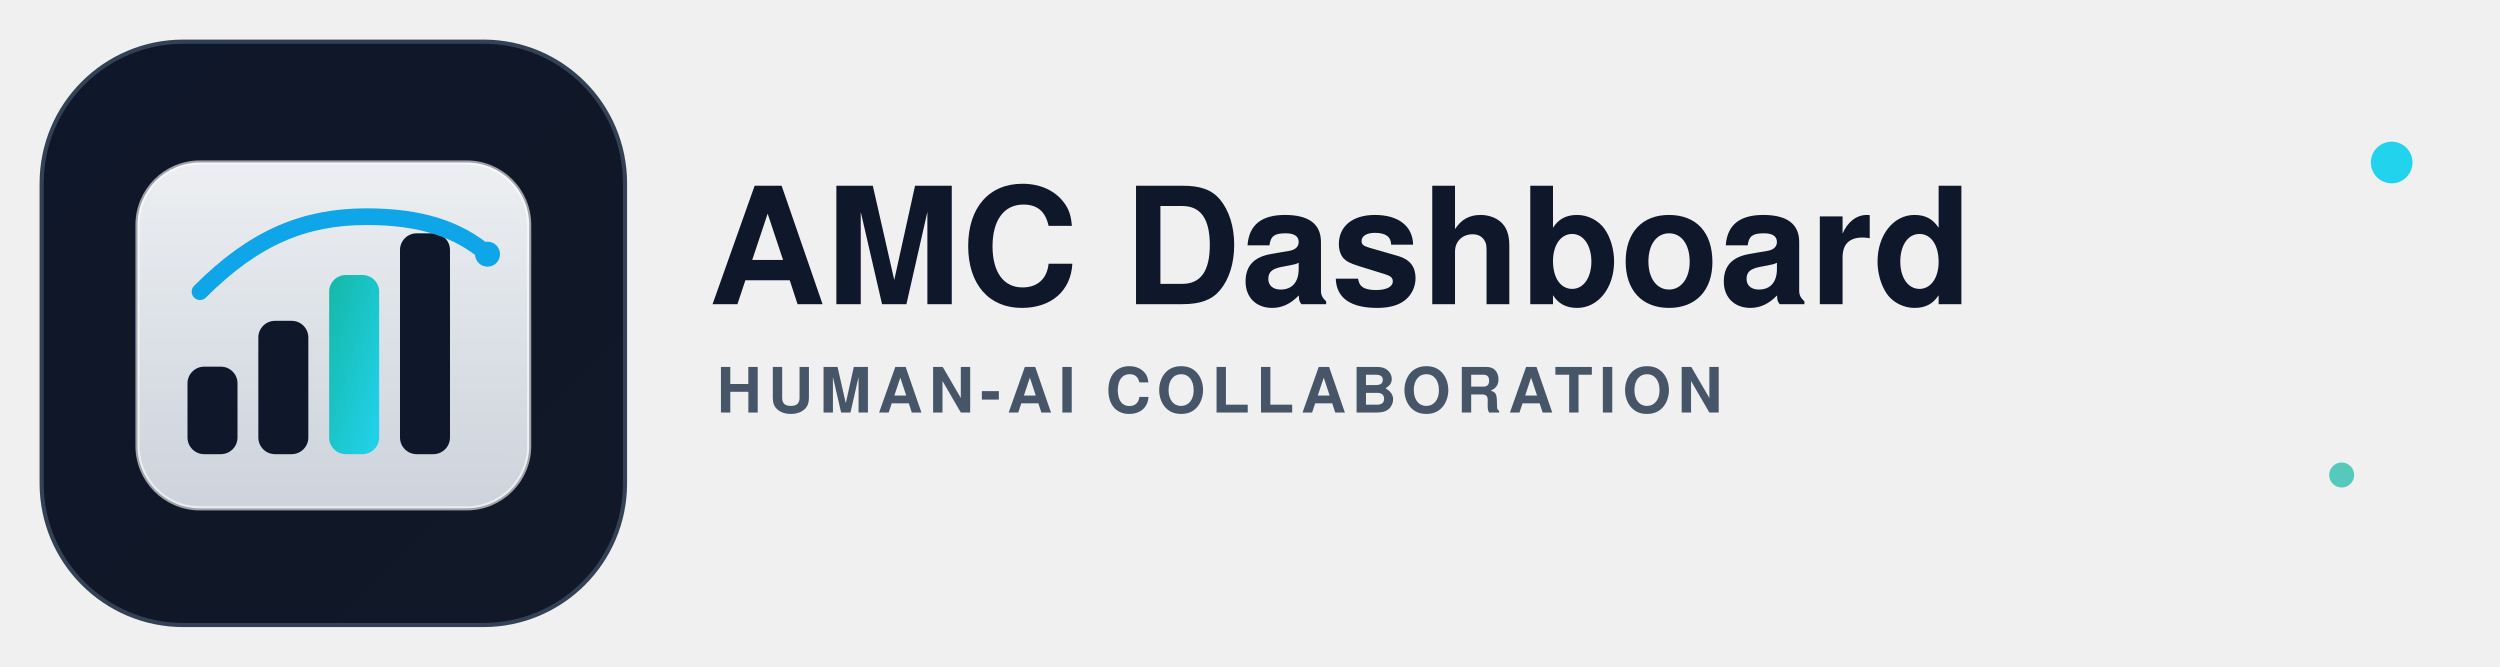
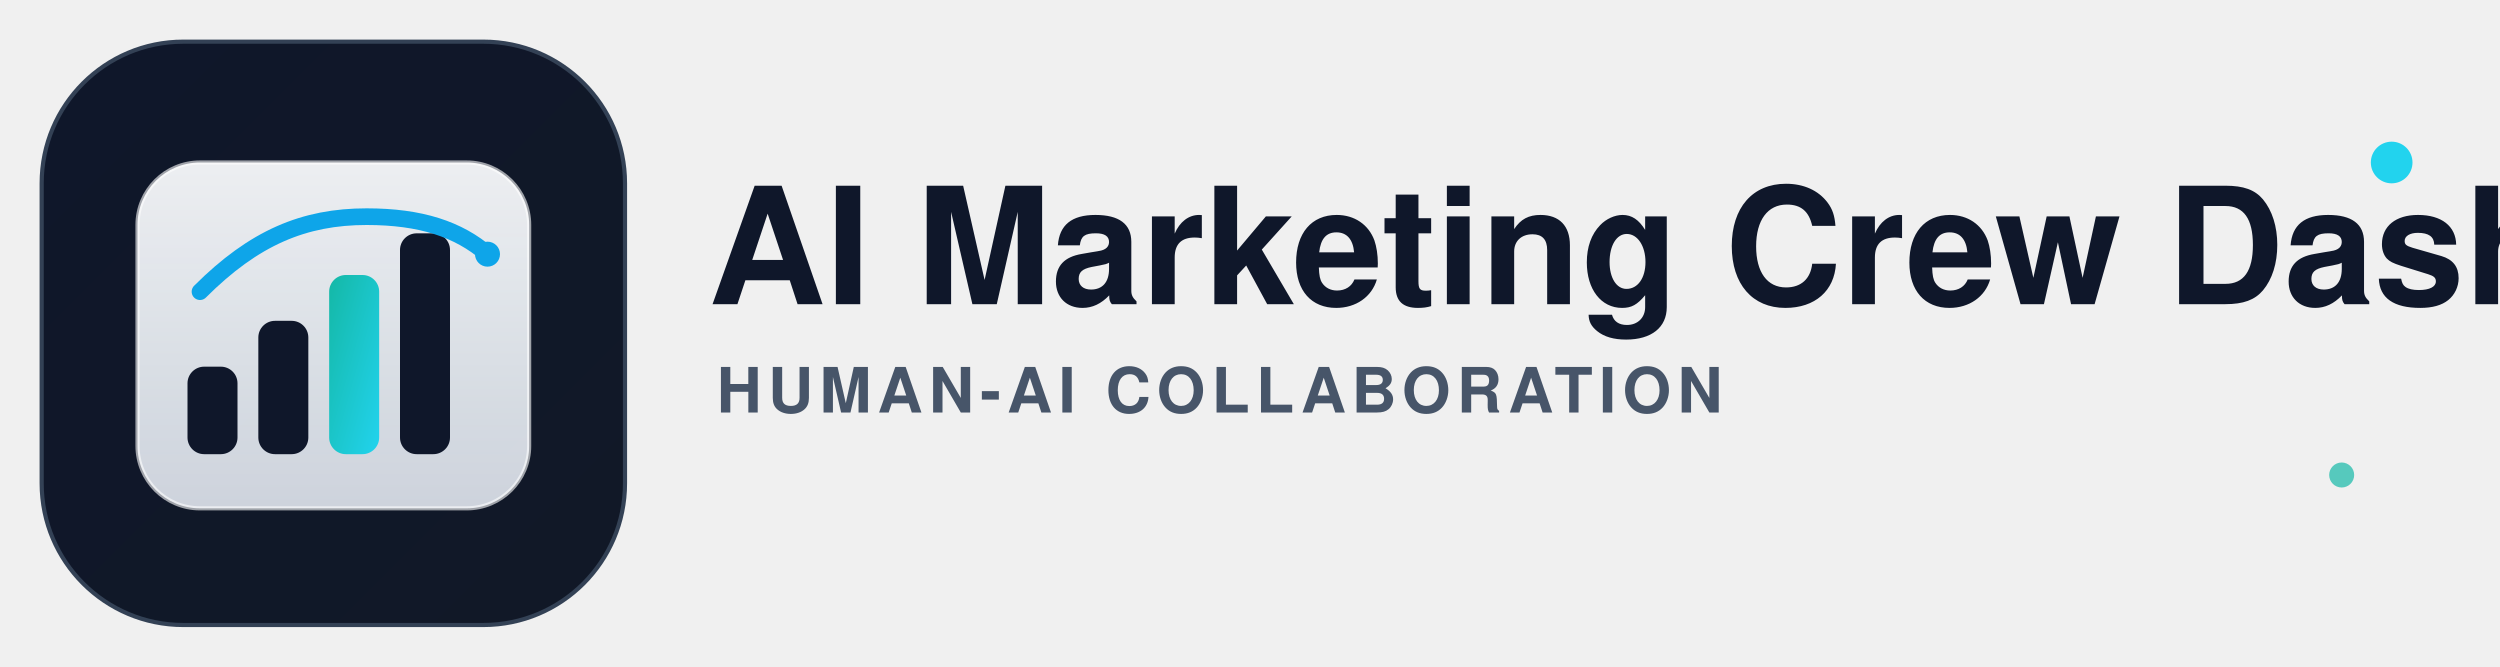
- <svg xmlns="http://www.w3.org/2000/svg" viewBox="0 0 1200 320" role="img" aria-label="AMC Dashboard horizontal logo">
+ <svg xmlns="http://www.w3.org/2000/svg" viewBox="0 0 1200 320" role="img" aria-label="AI Marketing Crew Dashboard horizontal logo">
  <defs>
    <linearGradient id="bg" x1="0" y1="0" x2="1" y2="1">
      <stop offset="0%" stop-color="#0F172A" />
      <stop offset="100%" stop-color="#111827" />
    </linearGradient>
    <linearGradient id="accent" x1="0" y1="0" x2="1" y2="1">
      <stop offset="0%" stop-color="#14B8A6" />
      <stop offset="100%" stop-color="#22D3EE" />
    </linearGradient>
    <linearGradient id="panel" x1="0" y1="0" x2="0" y2="1">
      <stop offset="0%" stop-color="#F8FAFC" stop-opacity="0.95" />
      <stop offset="100%" stop-color="#E2E8F0" stop-opacity="0.9" />
    </linearGradient>
  </defs>
  <rect x="20" y="20" width="280" height="280" rx="68" fill="url(#bg)" />
  <rect x="20" y="20" width="280" height="280" rx="68" fill="none" stroke="#334155" stroke-width="2" />
  <rect x="66" y="78" width="188" height="166" rx="30" fill="url(#panel)" />
  <rect x="66" y="78" width="188" height="166" rx="30" fill="none" stroke="#FFFFFF" stroke-opacity="0.6" stroke-width="2" />
  <rect x="90" y="176" width="24" height="42" rx="8" fill="#0F172A" />
  <rect x="124" y="154" width="24" height="64" rx="8" fill="#0F172A" />
  <rect x="158" y="132" width="24" height="86" rx="8" fill="url(#accent)" />
  <rect x="192" y="112" width="24" height="106" rx="8" fill="#0F172A" />
  <path d="M96 140C122 114 146 104 176 104C202 104 220 110 234 122" fill="none" stroke="#0EA5E9" stroke-width="8" stroke-linecap="round" />
  <circle cx="234" cy="122" r="6" fill="#0EA5E9" />
-   <text x="340" y="146" fill="#0F172A" font-size="78" font-weight="800" font-family="ui-sans-serif, -apple-system, BlinkMacSystemFont, Segoe UI, Helvetica, Arial, sans-serif">AMC Dashboard</text>
+   <text x="340" y="146" fill="#0F172A" font-size="78" font-weight="800" font-family="ui-sans-serif, -apple-system, BlinkMacSystemFont, Segoe UI, Helvetica, Arial, sans-serif">AI Marketing Crew Dashboard</text>
  <text x="344" y="198" fill="#475569" font-size="30" font-weight="600" letter-spacing="3" font-family="ui-sans-serif, -apple-system, BlinkMacSystemFont, Segoe UI, Helvetica, Arial, sans-serif">HUMAN-AI COLLABORATION</text>
  <circle cx="1148" cy="78" r="10" fill="#22D3EE" />
  <circle cx="1124" cy="228" r="6" fill="#14B8A6" opacity="0.7" />
</svg>
